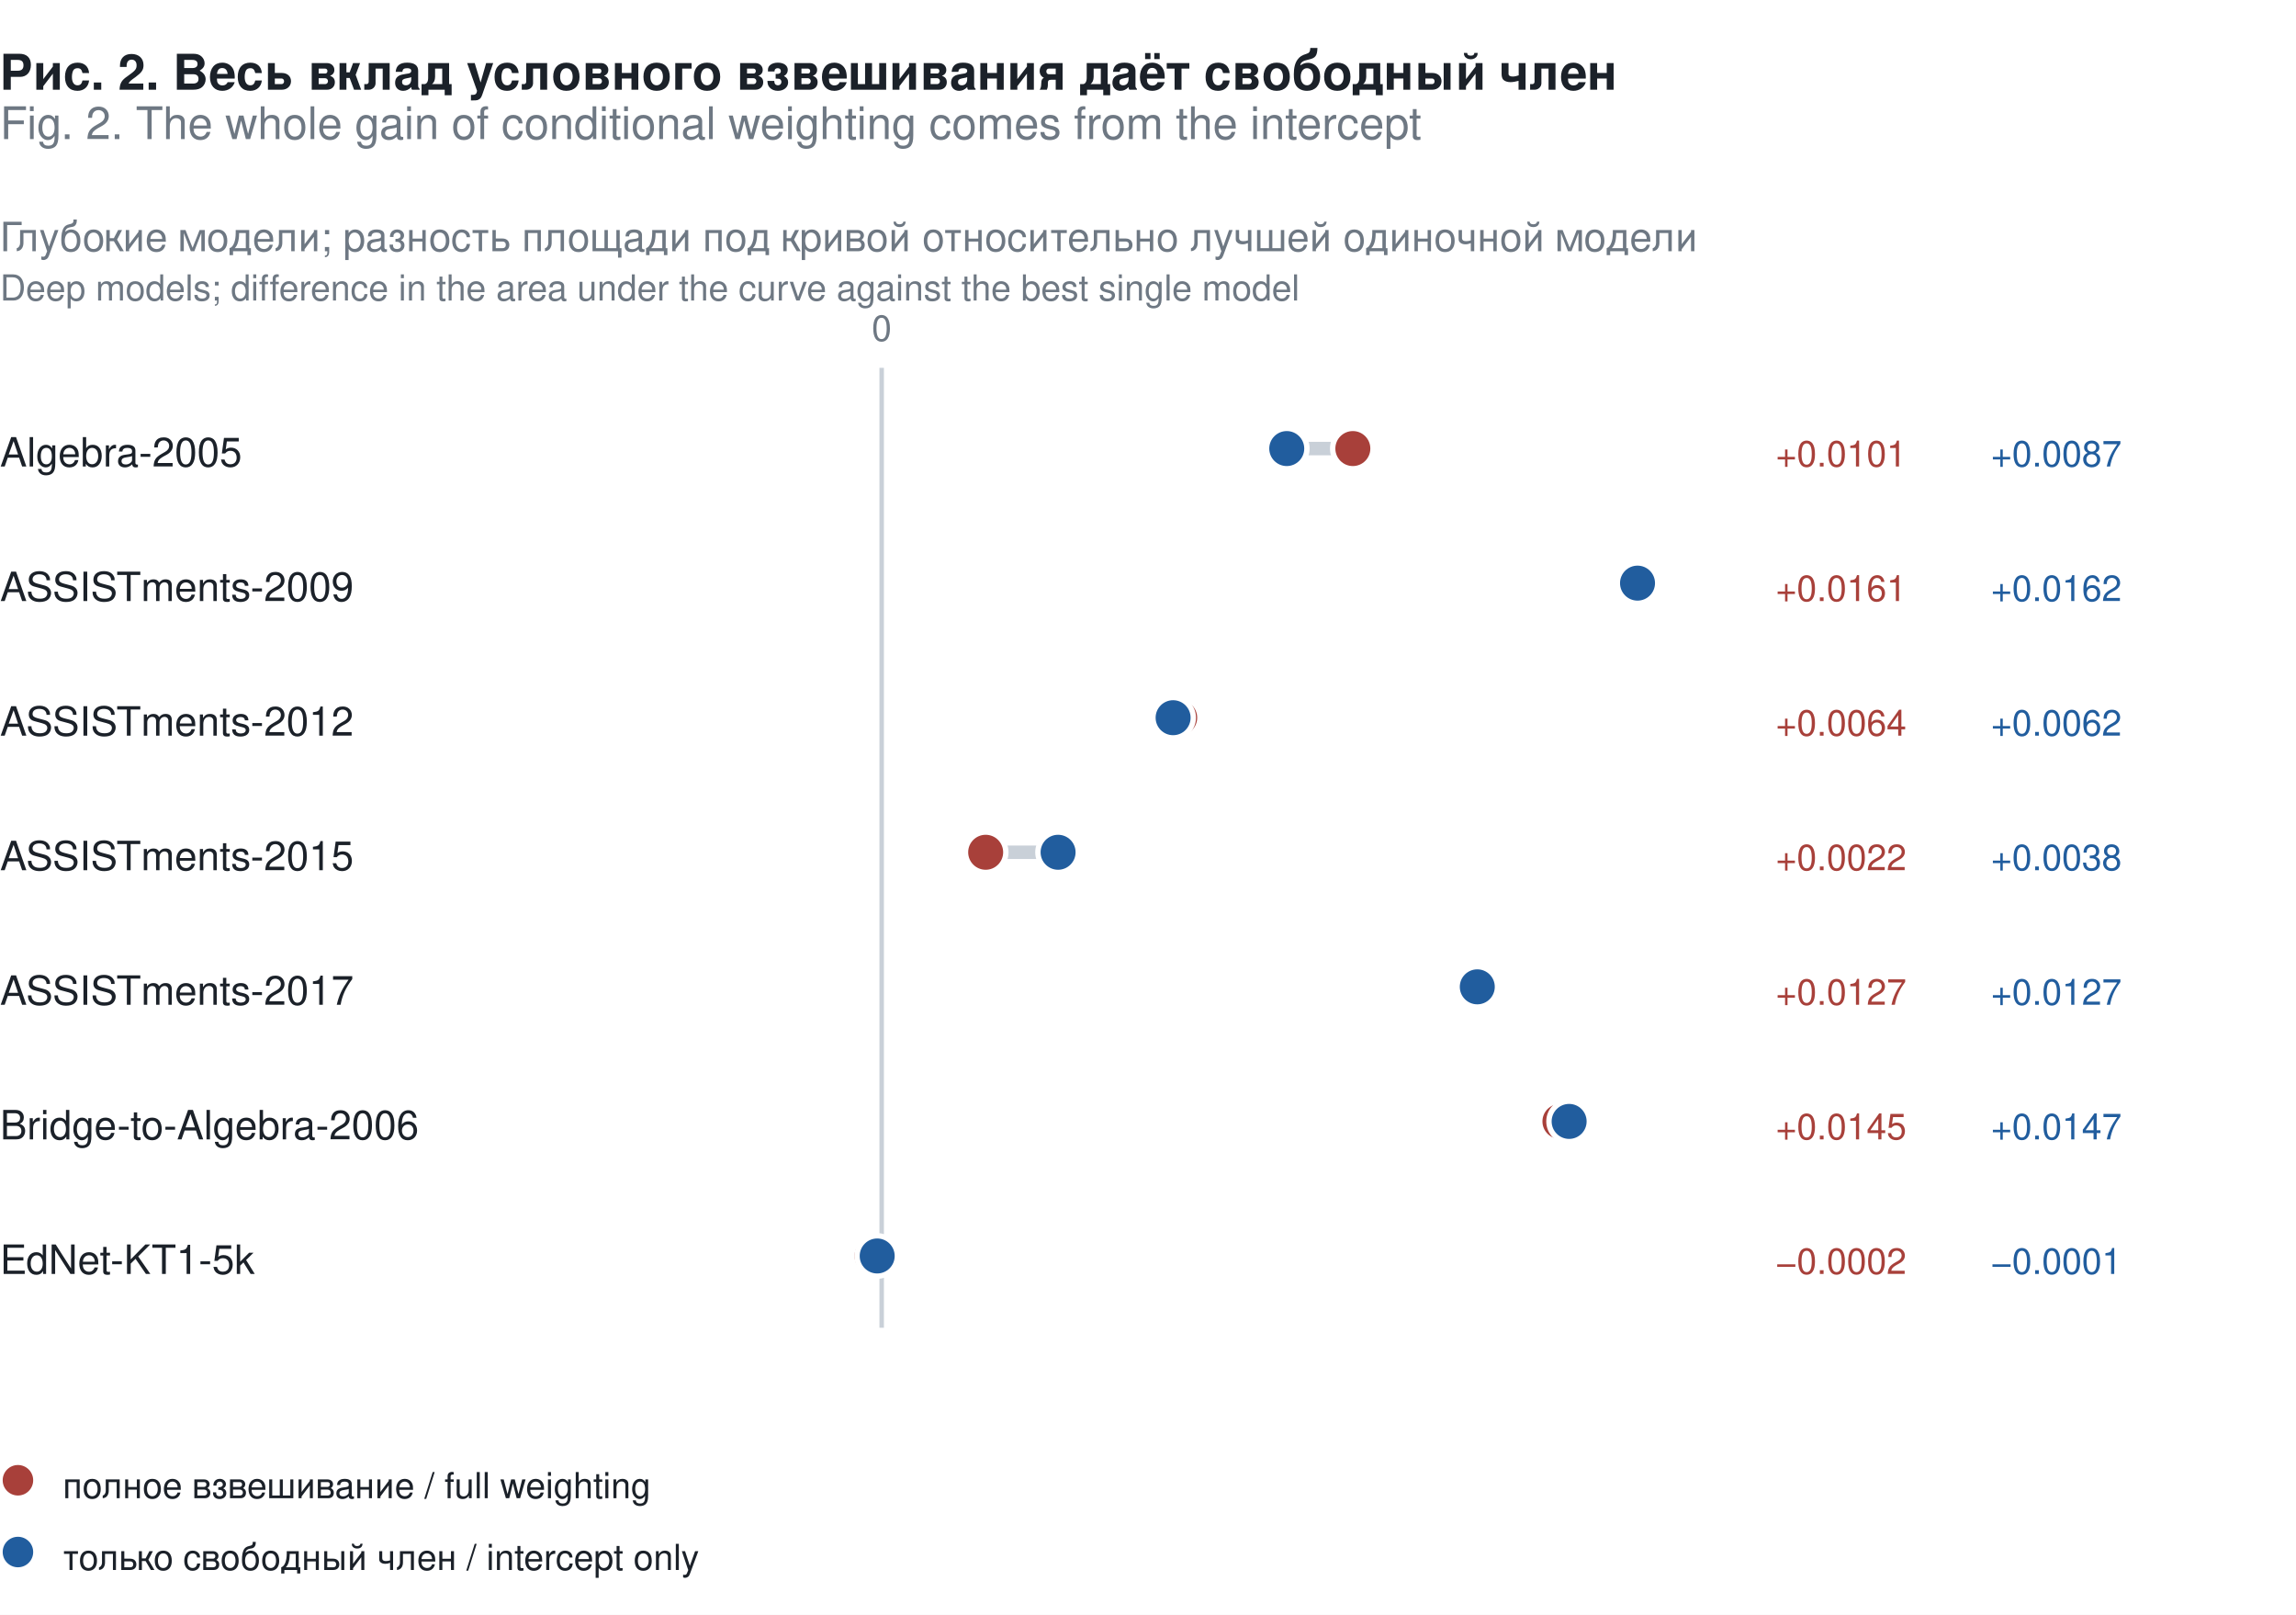
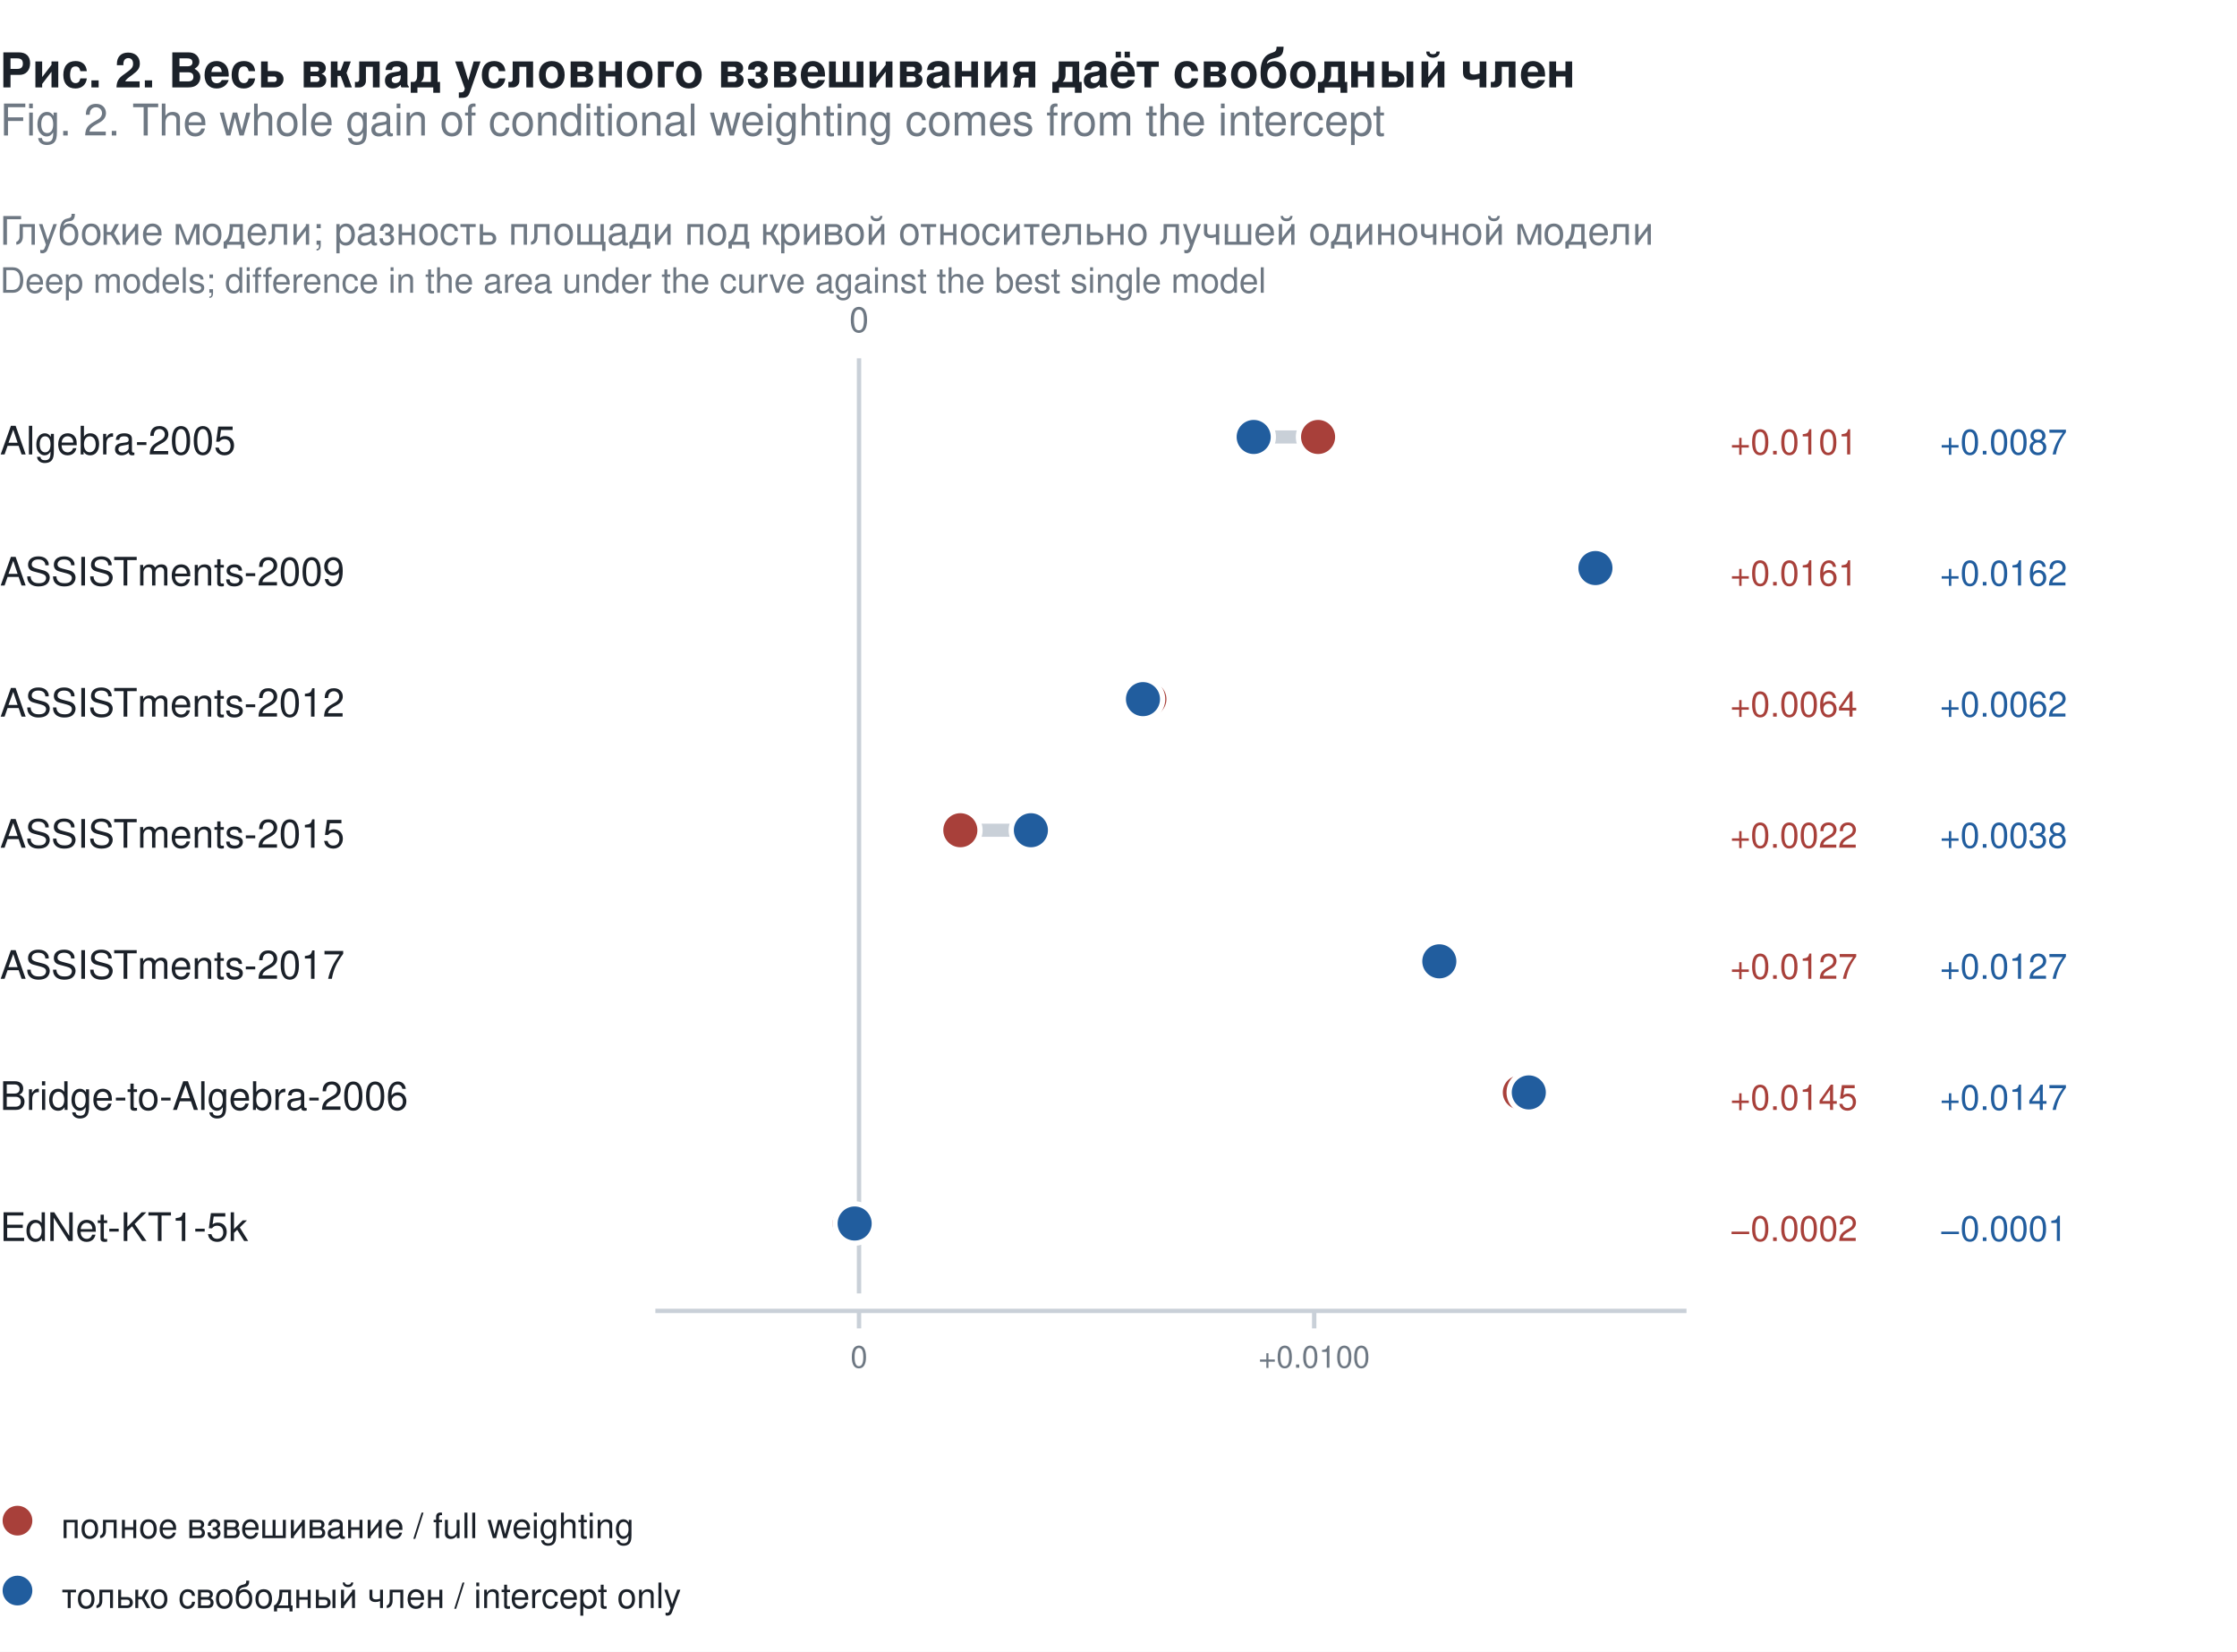
- <svg xmlns="http://www.w3.org/2000/svg" width="512" height="360" viewBox="0 0 512 360">
-   <rect x="0.00" y="0.00" width="512.00" height="360.00" fill="#FFFFFF" stroke="none" stroke-width="1" rx="0" />
+ <svg xmlns="http://www.w3.org/2000/svg" width="512" height="378" viewBox="0 0 512 378">
+   <rect x="0.00" y="0.00" width="512.00" height="378.00" fill="#FFFFFF" stroke="none" stroke-width="1" rx="0" />
  <text x="0.00" y="20.00" font-family="-apple-system, 'Helvetica Neue', Helvetica, Arial, 'Liberation Sans', sans-serif" font-size="11" fill="#1B2129" font-weight="600" text-anchor="start">Рис. 2. Весь вклад условного взвешивания даёт свободный член</text>
  <text x="0.00" y="31.00" font-family="-apple-system, 'Helvetica Neue', Helvetica, Arial, 'Liberation Sans', sans-serif" font-size="10" fill="#6E7883" font-weight="400" text-anchor="start">Fig. 2. The whole gain of conditional weighting comes from the intercept</text>
  <text x="0.00" y="56.00" font-family="-apple-system, 'Helvetica Neue', Helvetica, Arial, 'Liberation Sans', sans-serif" font-size="9" fill="#6E7883" font-weight="400" text-anchor="start">Глубокие модели; разность площади под кривой относительно лучшей одиночной модели</text>
  <text x="0.00" y="67.00" font-family="-apple-system, 'Helvetica Neue', Helvetica, Arial, 'Liberation Sans', sans-serif" font-size="8" fill="#6E7883" font-weight="400" text-anchor="start">Deep models; difference in the area under the curve against the best single model</text>
  <line x1="196.61" y1="82.00" x2="196.61" y2="296.00" stroke="#C9D0D8" stroke-width="1" />
  <text x="196.61" y="76.00" font-family="-apple-system, 'Helvetica Neue', Helvetica, Arial, 'Liberation Sans', sans-serif" font-size="8" fill="#6E7883" font-weight="400" text-anchor="middle">0</text>
  <text x="0.00" y="104.00" font-family="-apple-system, 'Helvetica Neue', Helvetica, Arial, 'Liberation Sans', sans-serif" font-size="9" fill="#1B2129" font-weight="400" text-anchor="start">Algebra-2005</text>
  <line x1="286.94" y1="100.00" x2="301.68" y2="100.00" stroke="#C9D0D8" stroke-width="3" />
  <circle cx="301.68" cy="100.00" r="4.5" fill="#A8403A" stroke="#FFFFFF" stroke-width="1.2" />
  <circle cx="286.94" cy="100.00" r="4.5" fill="#215D9E" stroke="#FFFFFF" stroke-width="1.2" />
  <text x="396.00" y="104.00" font-family="-apple-system, 'Helvetica Neue', Helvetica, Arial, 'Liberation Sans', sans-serif" font-size="8" fill="#A8403A" font-weight="400" text-anchor="start">+0.0101</text>
  <text x="444.00" y="104.00" font-family="-apple-system, 'Helvetica Neue', Helvetica, Arial, 'Liberation Sans', sans-serif" font-size="8" fill="#215D9E" font-weight="400" text-anchor="start">+0.0087</text>
  <text x="0.00" y="134.00" font-family="-apple-system, 'Helvetica Neue', Helvetica, Arial, 'Liberation Sans', sans-serif" font-size="9" fill="#1B2129" font-weight="400" text-anchor="start">ASSISTments-2009</text>
  <line x1="364.29" y1="130.00" x2="365.16" y2="130.00" stroke="#C9D0D8" stroke-width="3" />
  <circle cx="364.29" cy="130.00" r="4.5" fill="#A8403A" stroke="#FFFFFF" stroke-width="1.2" />
  <circle cx="365.16" cy="130.00" r="4.5" fill="#215D9E" stroke="#FFFFFF" stroke-width="1.2" />
  <text x="396.00" y="134.00" font-family="-apple-system, 'Helvetica Neue', Helvetica, Arial, 'Liberation Sans', sans-serif" font-size="8" fill="#A8403A" font-weight="400" text-anchor="start">+0.0161</text>
  <text x="444.00" y="134.00" font-family="-apple-system, 'Helvetica Neue', Helvetica, Arial, 'Liberation Sans', sans-serif" font-size="8" fill="#215D9E" font-weight="400" text-anchor="start">+0.0162</text>
  <text x="0.00" y="164.00" font-family="-apple-system, 'Helvetica Neue', Helvetica, Arial, 'Liberation Sans', sans-serif" font-size="9" fill="#1B2129" font-weight="400" text-anchor="start">ASSISTments-2012</text>
  <line x1="261.60" y1="160.00" x2="263.07" y2="160.00" stroke="#C9D0D8" stroke-width="3" />
  <circle cx="263.07" cy="160.00" r="4.5" fill="#A8403A" stroke="#FFFFFF" stroke-width="1.2" />
  <circle cx="261.60" cy="160.00" r="4.5" fill="#215D9E" stroke="#FFFFFF" stroke-width="1.2" />
  <text x="396.00" y="164.00" font-family="-apple-system, 'Helvetica Neue', Helvetica, Arial, 'Liberation Sans', sans-serif" font-size="8" fill="#A8403A" font-weight="400" text-anchor="start">+0.0064</text>
  <text x="444.00" y="164.00" font-family="-apple-system, 'Helvetica Neue', Helvetica, Arial, 'Liberation Sans', sans-serif" font-size="8" fill="#215D9E" font-weight="400" text-anchor="start">+0.0062</text>
  <text x="0.00" y="194.00" font-family="-apple-system, 'Helvetica Neue', Helvetica, Arial, 'Liberation Sans', sans-serif" font-size="9" fill="#1B2129" font-weight="400" text-anchor="start">ASSISTments-2015</text>
  <line x1="219.80" y1="190.00" x2="235.95" y2="190.00" stroke="#C9D0D8" stroke-width="3" />
  <circle cx="219.80" cy="190.00" r="4.5" fill="#A8403A" stroke="#FFFFFF" stroke-width="1.2" />
  <circle cx="235.95" cy="190.00" r="4.5" fill="#215D9E" stroke="#FFFFFF" stroke-width="1.2" />
  <text x="396.00" y="194.00" font-family="-apple-system, 'Helvetica Neue', Helvetica, Arial, 'Liberation Sans', sans-serif" font-size="8" fill="#A8403A" font-weight="400" text-anchor="start">+0.0022</text>
  <text x="444.00" y="194.00" font-family="-apple-system, 'Helvetica Neue', Helvetica, Arial, 'Liberation Sans', sans-serif" font-size="8" fill="#215D9E" font-weight="400" text-anchor="start">+0.0038</text>
  <text x="0.00" y="224.00" font-family="-apple-system, 'Helvetica Neue', Helvetica, Arial, 'Liberation Sans', sans-serif" font-size="9" fill="#1B2129" font-weight="400" text-anchor="start">ASSISTments-2017</text>
  <line x1="328.51" y1="220.00" x2="329.43" y2="220.00" stroke="#C9D0D8" stroke-width="3" />
  <circle cx="328.51" cy="220.00" r="4.5" fill="#A8403A" stroke="#FFFFFF" stroke-width="1.2" />
  <circle cx="329.43" cy="220.00" r="4.5" fill="#215D9E" stroke="#FFFFFF" stroke-width="1.2" />
  <text x="396.00" y="224.00" font-family="-apple-system, 'Helvetica Neue', Helvetica, Arial, 'Liberation Sans', sans-serif" font-size="8" fill="#A8403A" font-weight="400" text-anchor="start">+0.0127</text>
  <text x="444.00" y="224.00" font-family="-apple-system, 'Helvetica Neue', Helvetica, Arial, 'Liberation Sans', sans-serif" font-size="8" fill="#215D9E" font-weight="400" text-anchor="start">+0.0127</text>
  <text x="0.00" y="254.00" font-family="-apple-system, 'Helvetica Neue', Helvetica, Arial, 'Liberation Sans', sans-serif" font-size="9" fill="#1B2129" font-weight="400" text-anchor="start">Bridge-to-Algebra-2006</text>
  <line x1="347.86" y1="250.00" x2="349.91" y2="250.00" stroke="#C9D0D8" stroke-width="3" />
  <circle cx="347.86" cy="250.00" r="4.5" fill="#A8403A" stroke="#FFFFFF" stroke-width="1.2" />
  <circle cx="349.91" cy="250.00" r="4.5" fill="#215D9E" stroke="#FFFFFF" stroke-width="1.2" />
  <text x="396.00" y="254.00" font-family="-apple-system, 'Helvetica Neue', Helvetica, Arial, 'Liberation Sans', sans-serif" font-size="8" fill="#A8403A" font-weight="400" text-anchor="start">+0.0145</text>
  <text x="444.00" y="254.00" font-family="-apple-system, 'Helvetica Neue', Helvetica, Arial, 'Liberation Sans', sans-serif" font-size="8" fill="#215D9E" font-weight="400" text-anchor="start">+0.0147</text>
  <text x="0.00" y="284.00" font-family="-apple-system, 'Helvetica Neue', Helvetica, Arial, 'Liberation Sans', sans-serif" font-size="9" fill="#1B2129" font-weight="400" text-anchor="start">EdNet-KT1-5k</text>
  <line x1="194.46" y1="280.00" x2="195.61" y2="280.00" stroke="#C9D0D8" stroke-width="3" />
  <circle cx="194.46" cy="280.00" r="4.5" fill="#A8403A" stroke="#FFFFFF" stroke-width="1.2" />
  <circle cx="195.61" cy="280.00" r="4.5" fill="#215D9E" stroke="#FFFFFF" stroke-width="1.2" />
  <text x="396.00" y="284.00" font-family="-apple-system, 'Helvetica Neue', Helvetica, Arial, 'Liberation Sans', sans-serif" font-size="8" fill="#A8403A" font-weight="400" text-anchor="start">−0.0002</text>
  <text x="444.00" y="284.00" font-family="-apple-system, 'Helvetica Neue', Helvetica, Arial, 'Liberation Sans', sans-serif" font-size="8" fill="#215D9E" font-weight="400" text-anchor="start">−0.0001</text>
-   <circle cx="4.00" cy="330.00" r="4" fill="#A8403A" stroke="#FFFFFF" stroke-width="1.2" />
-   <text x="14.00" y="334.00" font-family="-apple-system, 'Helvetica Neue', Helvetica, Arial, 'Liberation Sans', sans-serif" font-size="8" fill="#1B2129" font-weight="400" text-anchor="start">полное взвешивание / full weighting</text>
-   <circle cx="4.00" cy="346.00" r="4" fill="#215D9E" stroke="#FFFFFF" stroke-width="1.2" />
-   <text x="14.00" y="350.00" font-family="-apple-system, 'Helvetica Neue', Helvetica, Arial, 'Liberation Sans', sans-serif" font-size="8" fill="#1B2129" font-weight="400" text-anchor="start">только свободный член / intercept only</text>
+   <line x1="150.00" y1="300.00" x2="386.00" y2="300.00" stroke="#C9D0D8" stroke-width="1" />
+   <line x1="196.61" y1="300.00" x2="196.61" y2="304.00" stroke="#C9D0D8" stroke-width="1" />
+   <text x="196.61" y="313.00" font-family="-apple-system, 'Helvetica Neue', Helvetica, Arial, 'Liberation Sans', sans-serif" font-size="7" fill="#6E7883" font-weight="400" text-anchor="middle">0</text>
+   <line x1="300.79" y1="300.00" x2="300.79" y2="304.00" stroke="#C9D0D8" stroke-width="1" />
+   <text x="300.79" y="313.00" font-family="-apple-system, 'Helvetica Neue', Helvetica, Arial, 'Liberation Sans', sans-serif" font-size="7" fill="#6E7883" font-weight="400" text-anchor="middle">+0.0100</text>
+   <circle cx="4.00" cy="348.00" r="4" fill="#A8403A" stroke="#FFFFFF" stroke-width="1.2" />
+   <text x="14.00" y="352.00" font-family="-apple-system, 'Helvetica Neue', Helvetica, Arial, 'Liberation Sans', sans-serif" font-size="8" fill="#1B2129" font-weight="400" text-anchor="start">полное взвешивание / full weighting</text>
+   <circle cx="4.00" cy="364.00" r="4" fill="#215D9E" stroke="#FFFFFF" stroke-width="1.2" />
+   <text x="14.00" y="368.00" font-family="-apple-system, 'Helvetica Neue', Helvetica, Arial, 'Liberation Sans', sans-serif" font-size="8" fill="#1B2129" font-weight="400" text-anchor="start">только свободный член / intercept only</text>
</svg>
